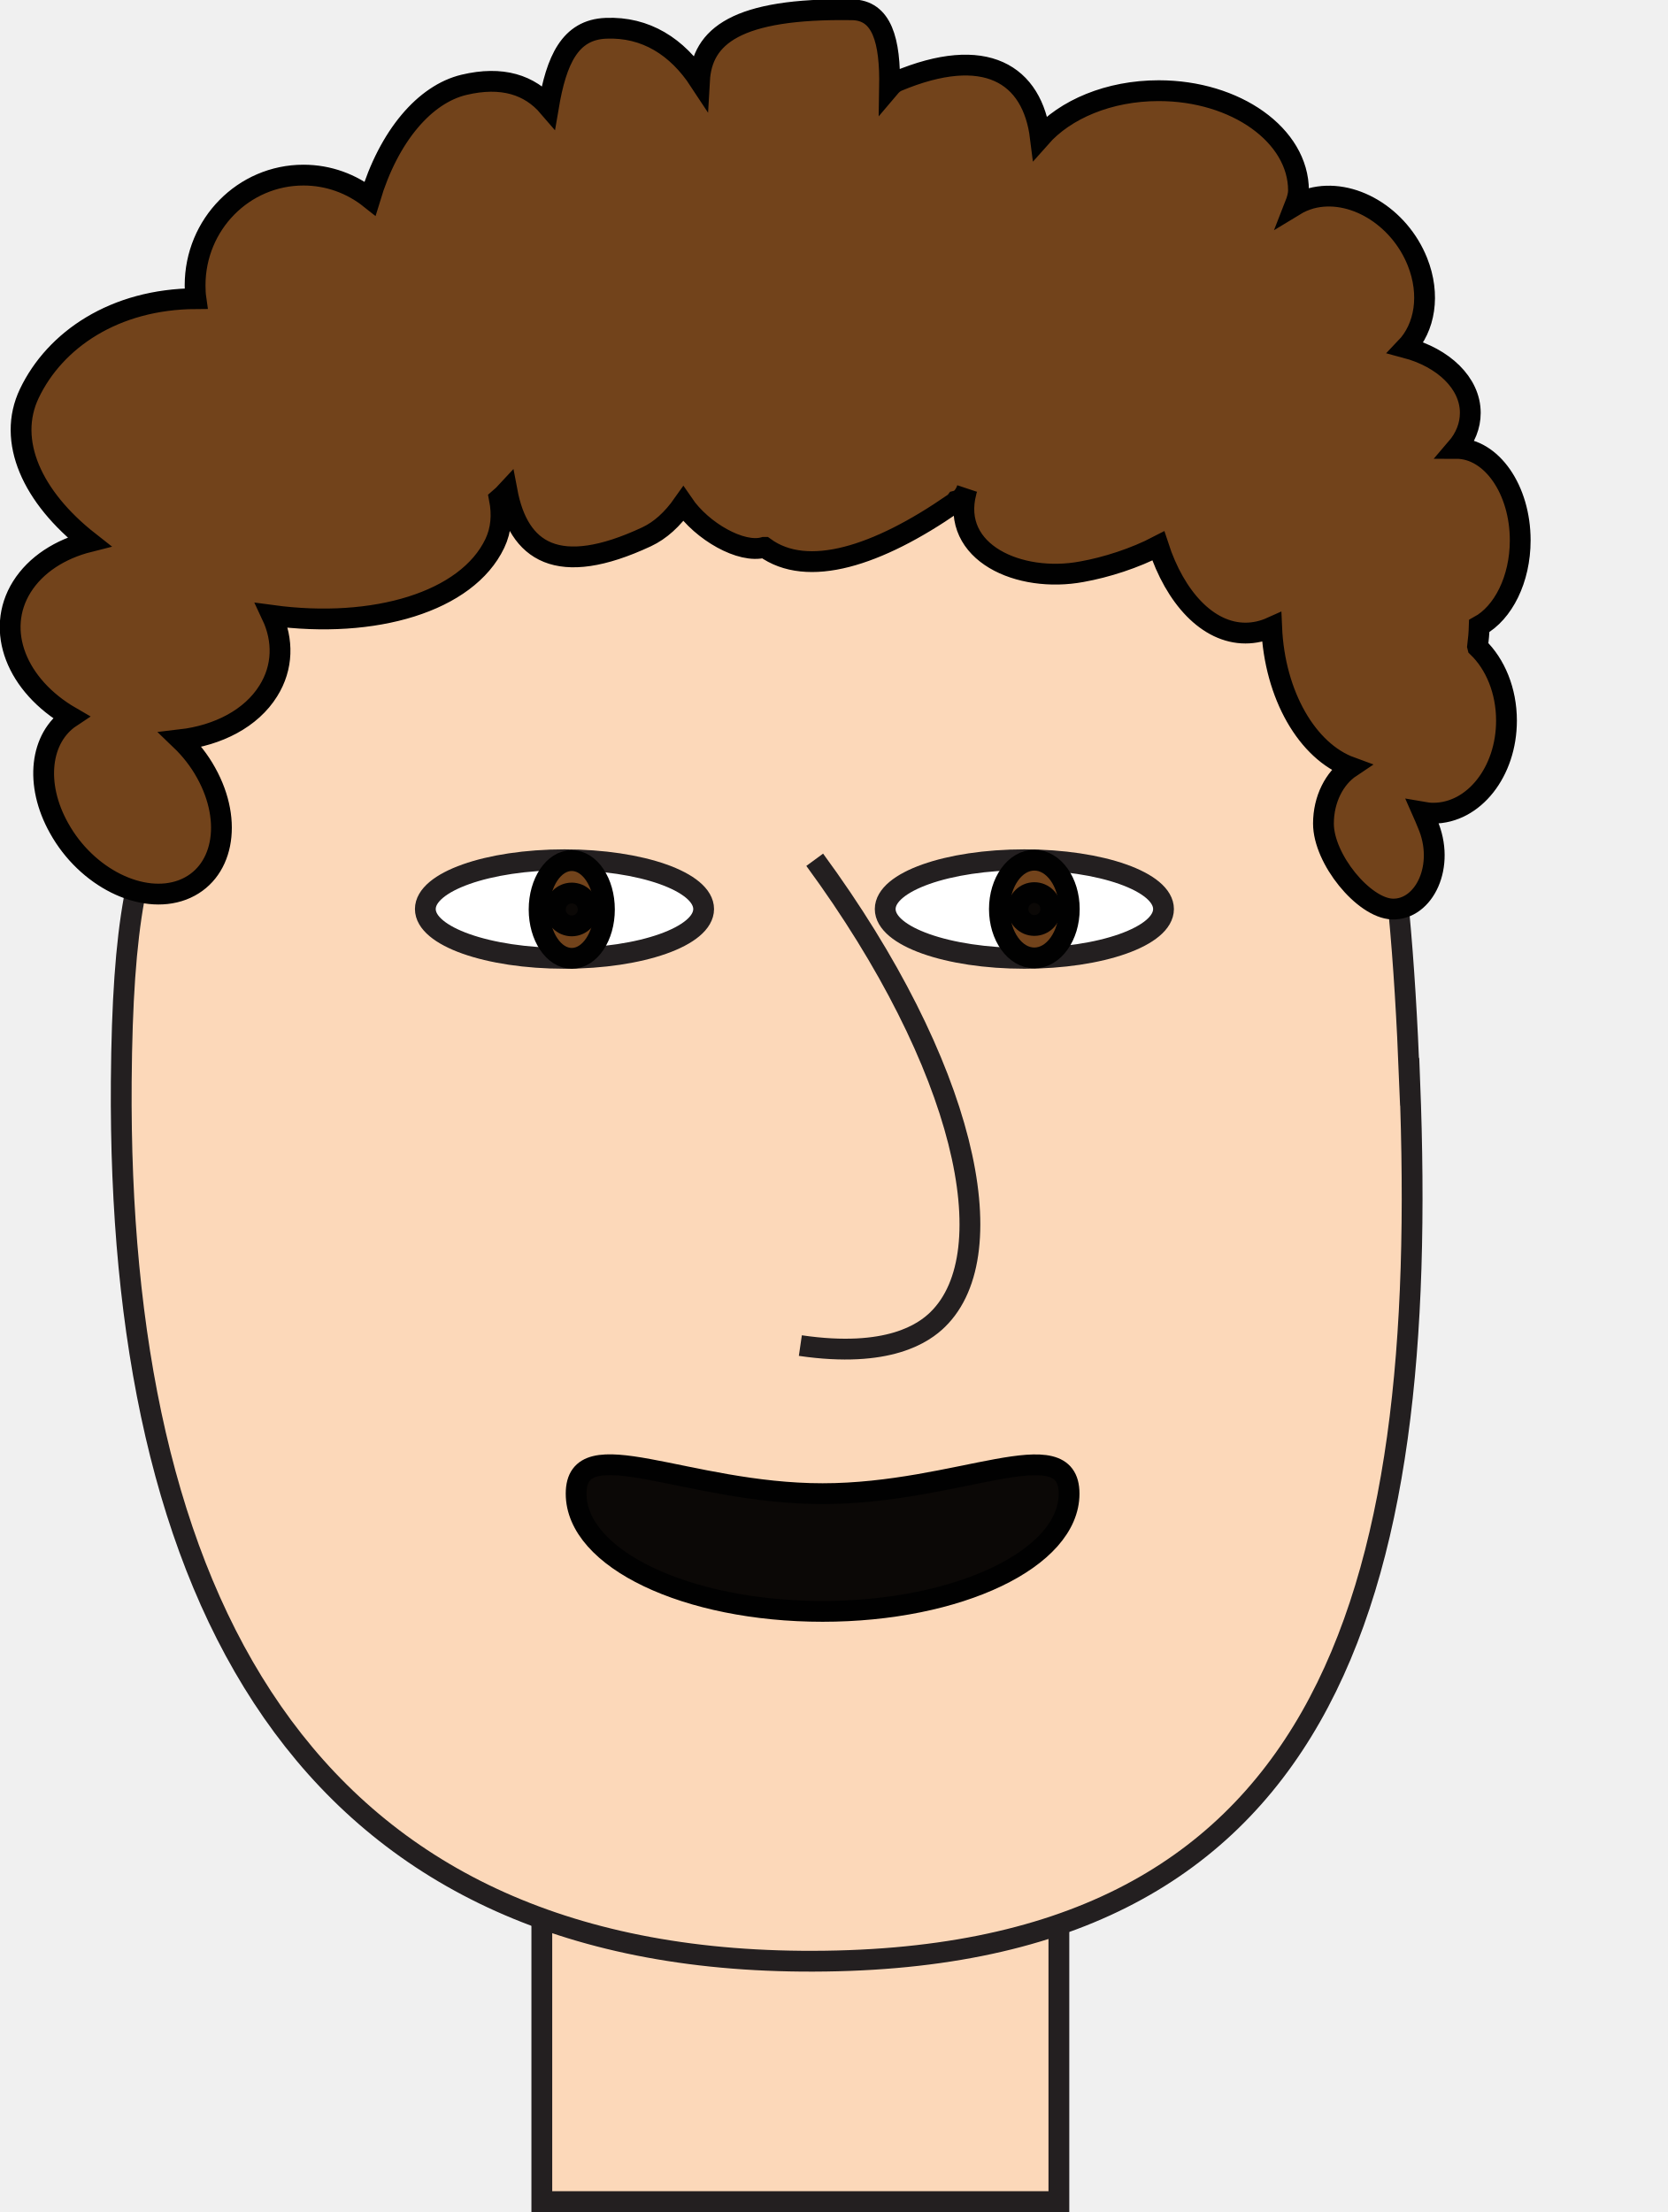
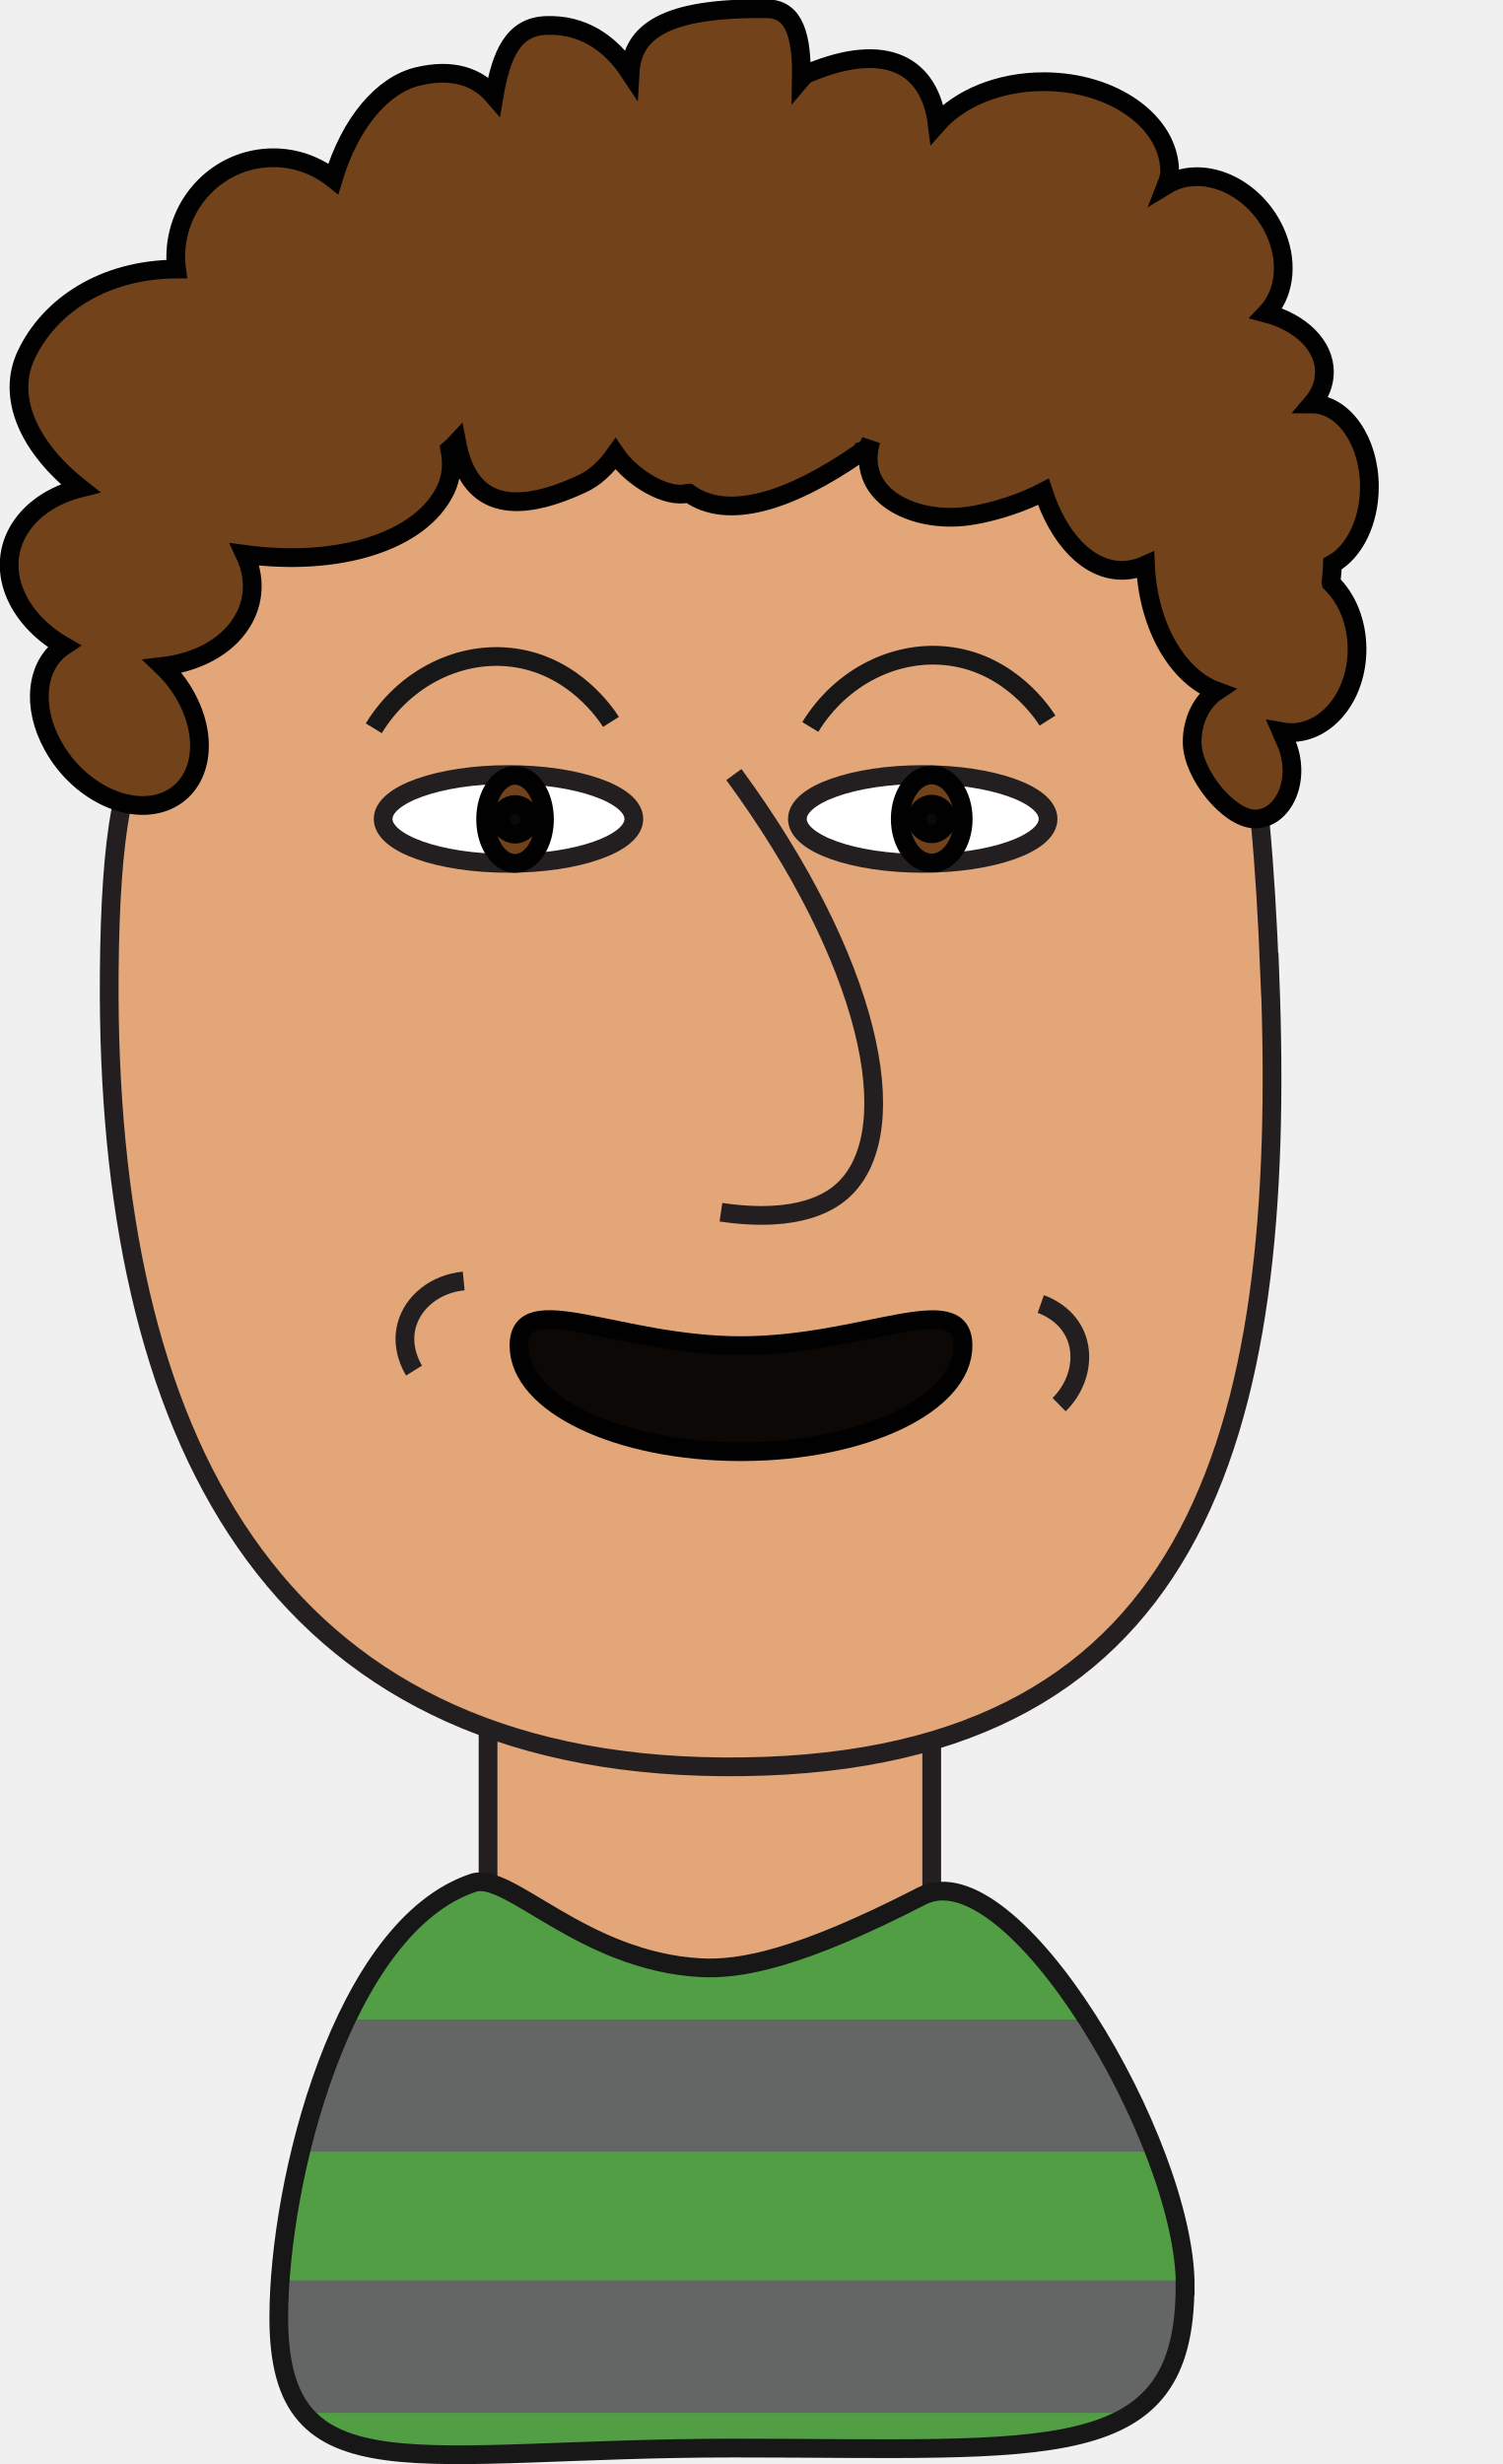
- <svg xmlns="http://www.w3.org/2000/svg" viewBox="0 0 80.19 106.36">
+ <svg xmlns="http://www.w3.org/2000/svg" viewBox="0 0 80.19 131.51">
  <defs>
    <style>
      .cls-1 {
-         fill: #fcd8b9;
-       }
- 
-       .cls-1, .cls-2 {
-         stroke: #231f20;
-       }
- 
-       .cls-1, .cls-2, .cls-3, .cls-4 {
-         stroke-miterlimit: 10;
+         clip-path: url(#clippath);
      }

      .cls-2 {
        fill: #fff;
      }

+       .cls-2, .cls-3 {
+         stroke: #231f20;
+       }
+ 
+       .cls-2, .cls-3, .cls-4, .cls-5, .cls-6, .cls-7, .cls-8 {
+         stroke-miterlimit: 10;
+       }
+ 
      .cls-3 {
+         fill: #e2a679;
+       }
+ 
+       .cls-4 {
+         fill: #646565;
+         stroke: #646666;
+       }
+ 
+       .cls-5 {
        fill: #72431b;
      }

-       .cls-3, .cls-4 {
+       .cls-5, .cls-6 {
        stroke: #010101;
      }

-       .cls-4 {
+       .cls-6 {
        fill: #0b0806;
      }
+ 
+       .cls-7 {
+         fill: #529e45;
+       }
+ 
+       .cls-7, .cls-8 {
+         stroke: #171717;
+       }
+ 
+       .cls-8 {
+         fill: none;
+       }
    </style>
+     <clipPath id="clippath">
+       <path class="cls-8" d="m63.25,122c0,9.7-7.17,8.66-24.09,8.66s-24.28,2.74-24.28-6.96c0-7.3,3.39-20.87,10.38-23.21,1.9-.63,5.81,4.17,12.11,4.53,2.1.12,5.24-.43,11.82-3.82,4.85-2.5,14.07,13.12,14.07,20.8Z" />
+     </clipPath>
  </defs>
  <g id="Layer_1" data-name="Layer 1">
-     <rect class="cls-1" x="26.05" y="81" width="24.86" height="24.86" />
+     <path class="cls-3" d="m49.73,105.86c-4.17,0-8.33,0-12.5,0-3.73,0-7.45,0-11.18,0,0-2.07,0-4.14,0-6.21,0-6.22,0-12.43,0-18.65h23.68c0,6.07,0,12.15,0,18.22,0,2.21,0,4.42,0,6.64Z" />
    <g id="Layer_4" data-name="Layer 4">
-       <path class="cls-1" d="m67.78,52.01c.97,24.85-3.9,42.5-29.25,42.29-24.04-.2-32.88-17.66-32.7-42.29.03-3.85.22-6.6.62-8.8.65-3.58,2.16-11.83,8.22-18,8.11-8.25,19.69-7.93,24.89-7.93,23.36,0,27.3,11.4,28.21,34.74Z" />
+       <path class="cls-3" d="m67.78,52.01c.97,24.85-3.9,42.5-29.25,42.29-24.04-.2-32.88-17.66-32.7-42.29.03-3.85.22-6.6.62-8.8.65-3.58,2.16-11.83,8.22-18,8.11-8.25,19.69-7.93,24.89-7.93,23.36,0,27.3,11.4,28.21,34.74Z" />
    </g>
    <ellipse class="cls-2" cx="27.14" cy="43.71" rx="6.69" ry="2.37" />
    <ellipse class="cls-2" cx="49.25" cy="43.71" rx="6.69" ry="2.37" />
-     <path class="cls-1" d="m39.17,41.34c7.26,9.9,9.2,18.88,5.92,22.1-.66.65-2.37,1.88-6.61,1.26" />
+     <path class="cls-3" d="m39.17,41.34c7.26,9.9,9.2,18.88,5.92,22.1-.66.65-2.37,1.88-6.61,1.26" />
  </g>
  <g id="Layer_2" data-name="Layer 2">
-     <path class="cls-3" d="m71.05,31.12c.84.81,1.38,2.09,1.38,3.53,0,2.46-1.57,4.45-3.52,4.45-.17,0-.34-.02-.51-.05.08.18.15.36.23.55.89,2.03-.16,4.16-1.69,4.11-1.38-.05-3.31-2.41-3.31-4.11,0-1.17.53-2.19,1.31-2.71-2.08-.76-3.66-3.46-3.8-6.73-.4.18-.82.28-1.26.28-1.81,0-3.38-1.7-4.19-4.19-1.13.59-2.5,1.03-3.68,1.24-3,.56-6.32-.91-5.56-3.83.01-.06.03-.11.05-.17-.02.06-.04.11-.06.15-.12.25-.27.4-.47.45-.03.04-.07.08-.13.12-3.65,2.53-7.02,3.61-9.08,2.11,0,0-.02,0-.03,0-1.09.31-2.98-.77-3.88-2.09-.52.74-1.1,1.27-1.76,1.58-4.28,2-6.16.72-6.71-2.19-.12.13-.24.25-.37.36.15.77.09,1.5-.22,2.15-1.34,2.81-5.79,4.13-10.72,3.46.56,1.19.54,2.5-.17,3.63-.82,1.32-2.41,2.14-4.22,2.35.47.45.9.99,1.23,1.59,1.32,2.37.82,4.89-1.14,5.63-1.95.73-4.61-.59-5.93-2.97-1.19-2.12-.91-4.36.57-5.34-2.61-1.51-3.67-4.16-2.36-6.26.67-1.07,1.84-1.82,3.23-2.17-2.74-2.15-3.96-4.85-2.87-7.13,1.23-2.58,4.09-4.54,8.01-4.56-.03-.21-.04-.42-.04-.64,0-2.93,2.33-5.3,5.21-5.3,1.21,0,2.32.42,3.2,1.12.91-3.02,2.64-5.01,4.51-5.46,1.84-.44,3.17,0,4.07,1.05.38-2.24,1.03-3.7,2.76-3.77,1.92-.08,3.43.89,4.5,2.52.12-2.12,1.74-3.5,7.34-3.41,1.43.02,1.84,1.46,1.8,3.73.11-.13.23-.23.36-.29,4.24-1.78,6.51-.36,6.89,2.7,1.19-1.35,3.29-2.25,5.69-2.25,3.71,0,6.72,2.15,6.72,4.8,0,.19-.06.43-.17.71.23-.14.49-.25.77-.33,1.95-.52,4.24.84,5.12,3.05.63,1.58.36,3.17-.56,4.13,1.81.48,3.1,1.7,3.1,3.13,0,.63-.24,1.21-.67,1.71,1.69,0,3.07,1.98,3.07,4.42,0,1.88-.82,3.49-1.97,4.12-.01.33-.04.66-.08.98Z" />
-     <ellipse class="cls-3" cx="27.49" cy="43.73" rx="1.57" ry="2.35" />
-     <ellipse class="cls-3" cx="49.73" cy="43.71" rx="1.68" ry="2.35" />
-     <circle class="cls-4" cx="49.73" cy="43.71" r=".79" />
-     <circle class="cls-4" cx="27.49" cy="43.73" r=".79" />
-     <path class="cls-4" d="m51.4,71.82c0,3.12-5.31,5.66-11.85,5.66s-11.85-2.53-11.85-5.66,5.31,0,11.85,0,11.85-3.12,11.85,0Z" />
+     <path class="cls-5" d="m71.05,31.12c.84.81,1.38,2.09,1.38,3.53,0,2.46-1.57,4.45-3.52,4.45-.17,0-.34-.02-.51-.05.08.18.15.36.23.55.89,2.03-.16,4.16-1.69,4.11-1.38-.05-3.31-2.41-3.31-4.11,0-1.17.53-2.19,1.31-2.71-2.08-.76-3.66-3.46-3.8-6.73-.4.18-.82.28-1.26.28-1.81,0-3.38-1.7-4.19-4.19-1.13.59-2.5,1.03-3.68,1.24-3,.56-6.32-.91-5.56-3.83.01-.06.03-.11.05-.17-.02.06-.04.11-.06.15-.12.25-.27.4-.47.45-.03.04-.07.08-.13.12-3.65,2.53-7.02,3.61-9.08,2.11,0,0-.02,0-.03,0-1.09.31-2.98-.77-3.88-2.09-.52.74-1.1,1.27-1.76,1.58-4.28,2-6.16.72-6.71-2.19-.12.13-.24.25-.37.36.15.77.09,1.5-.22,2.15-1.34,2.81-5.79,4.13-10.72,3.46.56,1.19.54,2.5-.17,3.63-.82,1.32-2.41,2.14-4.22,2.35.47.45.9.99,1.23,1.59,1.32,2.37.82,4.89-1.14,5.63-1.95.73-4.61-.59-5.93-2.97-1.19-2.12-.91-4.36.57-5.34-2.61-1.51-3.67-4.16-2.36-6.26.67-1.07,1.84-1.82,3.23-2.17-2.74-2.15-3.96-4.85-2.87-7.13,1.23-2.58,4.09-4.54,8.01-4.56-.03-.21-.04-.42-.04-.64,0-2.93,2.33-5.3,5.21-5.3,1.21,0,2.32.42,3.2,1.12.91-3.02,2.64-5.01,4.51-5.46,1.84-.44,3.17,0,4.07,1.05.38-2.24,1.03-3.7,2.76-3.77,1.92-.08,3.43.89,4.5,2.52.12-2.12,1.74-3.5,7.34-3.41,1.43.02,1.84,1.46,1.8,3.73.11-.13.23-.23.36-.29,4.24-1.78,6.51-.36,6.89,2.7,1.19-1.35,3.29-2.25,5.69-2.25,3.71,0,6.72,2.15,6.72,4.8,0,.19-.06.43-.17.71.23-.14.49-.25.77-.33,1.95-.52,4.24.84,5.12,3.05.63,1.58.36,3.17-.56,4.13,1.81.48,3.1,1.7,3.1,3.13,0,.63-.24,1.21-.67,1.71,1.69,0,3.07,1.98,3.07,4.42,0,1.88-.82,3.49-1.97,4.12-.01.33-.04.66-.08.98Z" />
+     <ellipse class="cls-5" cx="27.49" cy="43.73" rx="1.57" ry="2.35" />
+     <ellipse class="cls-5" cx="49.73" cy="43.71" rx="1.68" ry="2.35" />
+     <circle class="cls-6" cx="49.73" cy="43.71" r=".79" />
+     <circle class="cls-6" cx="27.49" cy="43.73" r=".79" />
+     <path class="cls-6" d="m51.4,71.82c0,3.12-5.31,5.66-11.85,5.66s-11.85-2.53-11.85-5.66,5.31,0,11.85,0,11.85-3.12,11.85,0Z" />
+   </g>
+   <g id="Layer_5" data-name="Layer 5">
+     <g id="Layer_3" data-name="Layer 3">
+       <g>
+         <g class="cls-1">
+           <rect class="cls-7" x="4.42" y="86.78" width="73.91" height="54.99" />
+           <rect class="cls-4" x="5" y="108.29" width="69.58" height="6.05" />
+           <rect class="cls-4" x="4.81" y="122.21" width="69.58" height="6.07" />
+         </g>
+         <path class="cls-8" d="m63.25,122c0,9.7-7.17,8.66-24.09,8.66s-24.28,2.74-24.28-6.96c0-7.3,3.39-20.87,10.38-23.21,1.9-.63,5.81,4.17,12.11,4.53,2.1.12,5.24-.43,11.82-3.82,4.85-2.5,14.07,13.12,14.07,20.8Z" />
+       </g>
+       <path class="cls-8" d="m19.95,38.87c1.65-2.7,4.63-4.18,7.53-3.76,3.18.46,4.87,3.01,5.13,3.42" />
+       <path class="cls-8" d="m43.25,38.8c1.65-2.7,4.63-4.18,7.53-3.76,3.18.46,4.87,3.01,5.13,3.42" />
+       <path class="cls-3" d="m24.75,68.37c-1.5.14-2.72,1.11-3.05,2.39-.3,1.16.25,2.15.4,2.39" />
+       <path class="cls-3" d="m56.53,74.97c1.07-1.06,1.39-2.59.84-3.78-.51-1.09-1.56-1.5-1.82-1.59" />
+     </g>
  </g>
</svg>
